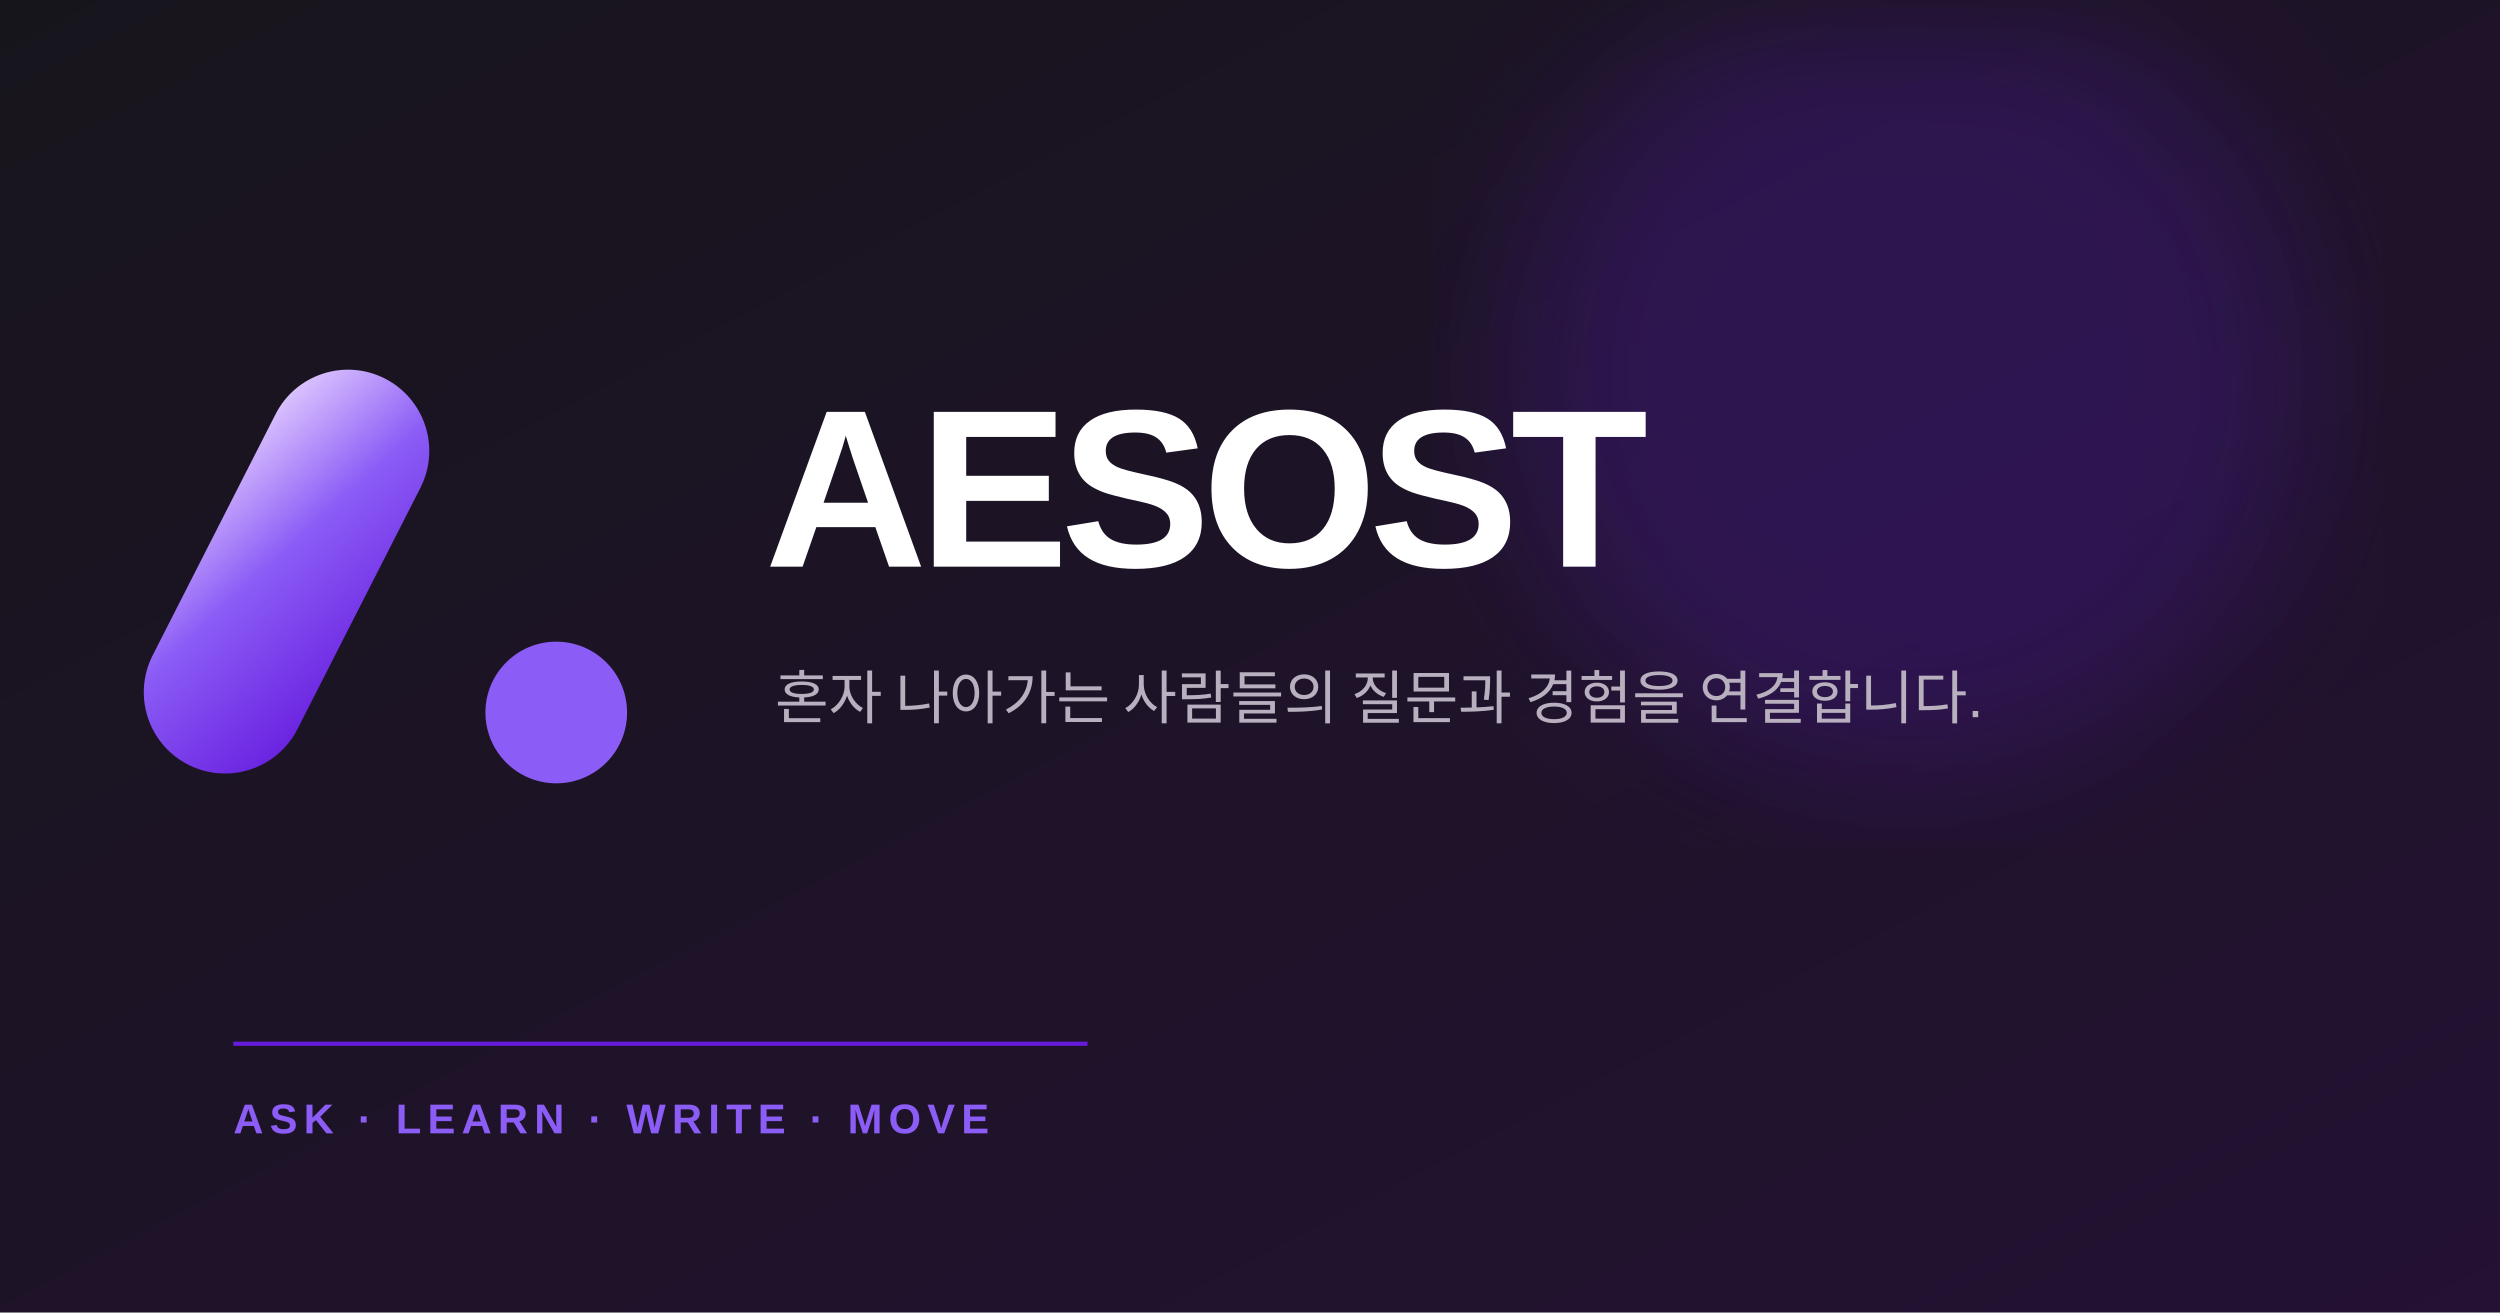
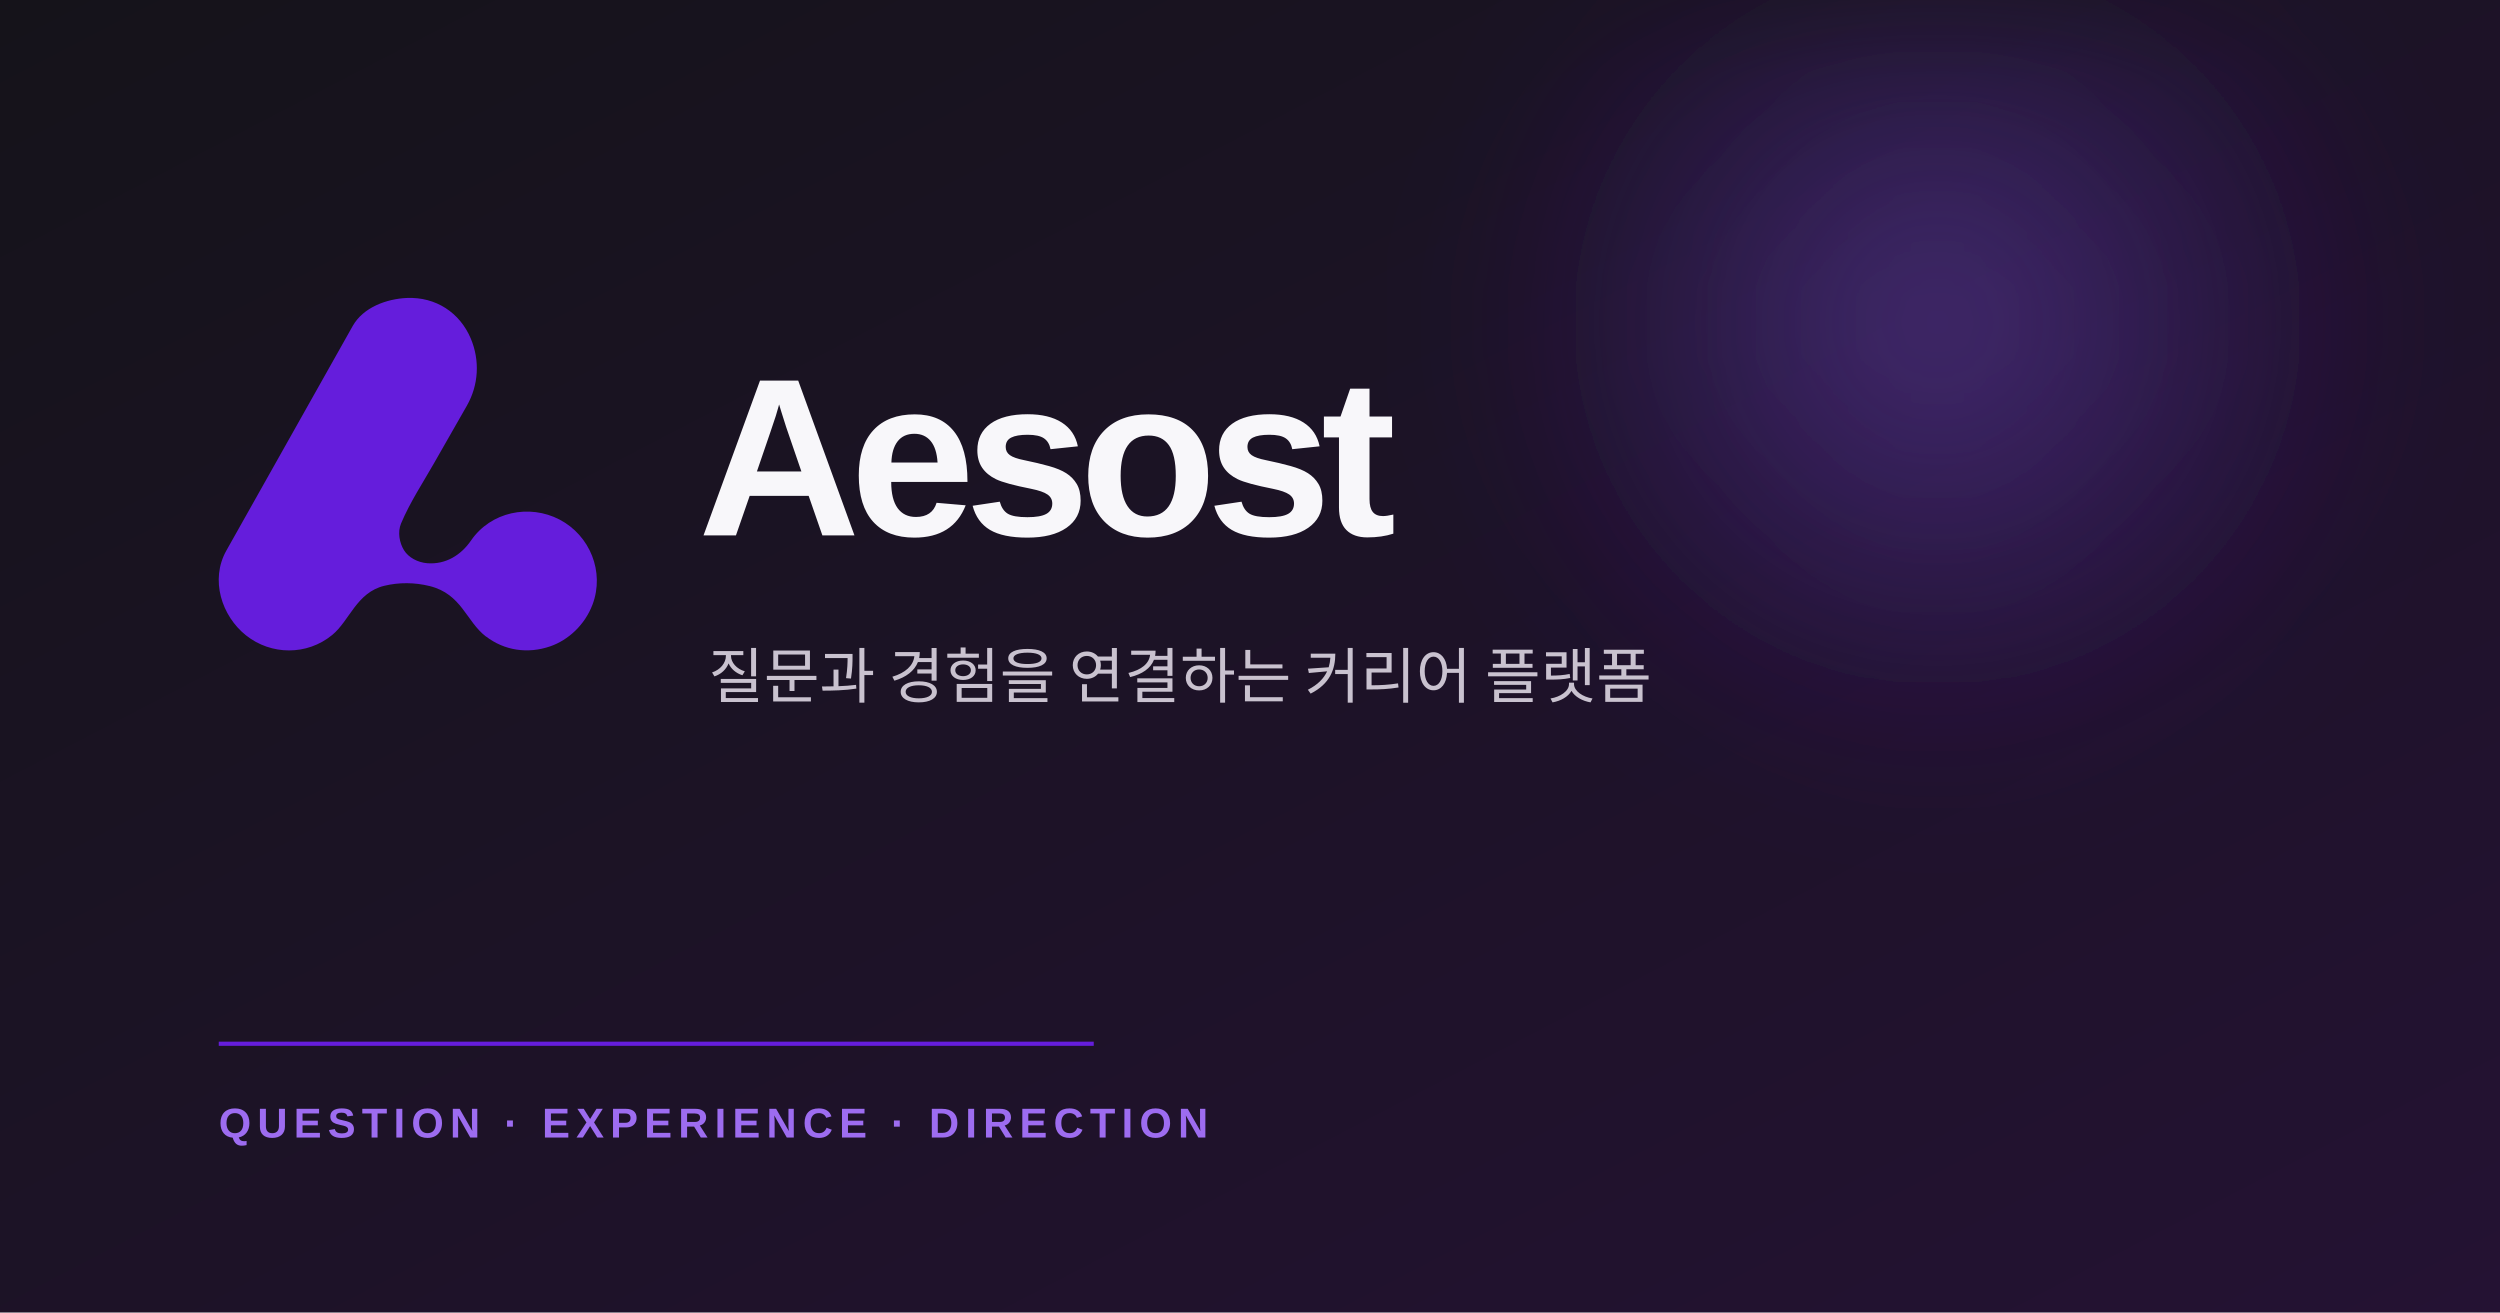
<svg xmlns="http://www.w3.org/2000/svg" viewBox="0 0 1200 630" role="img" aria-labelledby="title desc">
  <defs>
    <linearGradient id="bg" x1="0" y1="0" x2="1" y2="1">
-       <stop offset="0" stop-color="#17151C" />
-       <stop offset="1" stop-color="#241133" />
+       <stop stop-color="#15131A" />
+       <stop offset="1" stop-color="#241233" />
    </linearGradient>
-     <linearGradient id="mark" x1="0" y1="0" x2="1" y2="1">
-       <stop offset="0" stop-color="#E9D5FF" />
-       <stop offset=".45" stop-color="#8B5CF6" />
-       <stop offset="1" stop-color="#661BDD" />
-     </linearGradient>
-     <filter id="glow">
-       <feGaussianBlur stdDeviation="35" />
+     <radialGradient id="halo">
+       <stop stop-color="#8B5CF6" stop-opacity=".38" />
+       <stop offset="1" stop-color="#651DDC" stop-opacity="0" />
+     </radialGradient>
+     <filter id="blur">
+       <feGaussianBlur stdDeviation="38" />
    </filter>
  </defs>
  <rect width="1200" height="630" fill="url(#bg)" />
-   <circle cx="915" cy="180" r="190" fill="#661BDD" opacity=".22" filter="url(#glow)" />
-   <g transform="translate(112 140)">
-     <g transform="translate(0 24)">
-       <rect x="38" y="0" width="78" height="208" rx="39" transform="rotate(27 38 0)" fill="url(#mark)" />
-       <circle cx="155" cy="178" r="34" fill="#8B5CF6" />
+   <circle cx="930" cy="155" r="220" fill="url(#halo)" filter="url(#blur)" />
+   <g transform="translate(105 125)">
+     <g transform="translate(0 18) scale(2.5)">
+       <path d="M51.31 65.02c-3.82-2.91-4.64-8.17-10.83-9.7-2.84-.7-5.83-.74-8.69-.05-5.34 1.29-6.67 6.71-10 9.44-4.86 3.99-11.74 3.91-16.57.07-4.67-3.73-6.91-10.67-3.76-16.27L25.72 5.39C27.75 1.78 32.28.18 36.1.01c5.56-.24 10.19 2.81 12.29 7.79 1.78 4.24 1.51 8.94-.76 12.91l-6.3 11.03c-2.21 3.87-4.6 7.48-6.33 11.57-.7 1.66-.3 3.72.56 5.12s2.61 2.36 4.49 2.51c3.51.27 6.45-1.54 8.4-4.38 3.79-5.51 11.19-7.03 16.99-4 5.83 3.05 8.68 10.04 6.33 16.3-1.48 3.93-4.67 6.84-8.11 8.03-4.32 1.5-8.8.82-12.34-1.88Z" fill="#651DDC" />
    </g>
-     <text x="255" y="132" fill="#FFFFFF" font-family="Arial, Helvetica, sans-serif" font-size="108" font-weight="700" letter-spacing="-4">AESOST</text>
-     <text x="260" y="205" fill="#B8AFBF" font-family="Arial, Helvetica, sans-serif" font-size="28" font-weight="500">혼자 나아가는 사람들의 질문과 경험을 연결합니다.</text>
+     <text x="230" y="132" fill="#F8F7FA" font-family="Arial,Helvetica,sans-serif" font-size="108" font-weight="700" letter-spacing="-5">Aesost</text>
+     <text x="235" y="210" fill="#C9C2CF" font-family="Arial,Helvetica,sans-serif" font-size="29" font-weight="500">질문과 경험을 연결하는 커리어 플랫폼</text>
  </g>
-   <g transform="translate(112 500)">
-     <rect width="410" height="2" fill="#661BDD" />
-     <text y="44" fill="#8B5CF6" font-family="Arial, Helvetica, sans-serif" font-size="20" font-weight="700" letter-spacing="3">ASK · LEARN · WRITE · MOVE</text>
+   <g transform="translate(105 500)">
+     <rect width="420" height="2" fill="#651DDC" />
+     <text y="46" fill="#9D6CF0" font-family="Arial,Helvetica,sans-serif" font-size="20" font-weight="700" letter-spacing="3">QUESTION · EXPERIENCE · DIRECTION</text>
  </g>
</svg>
